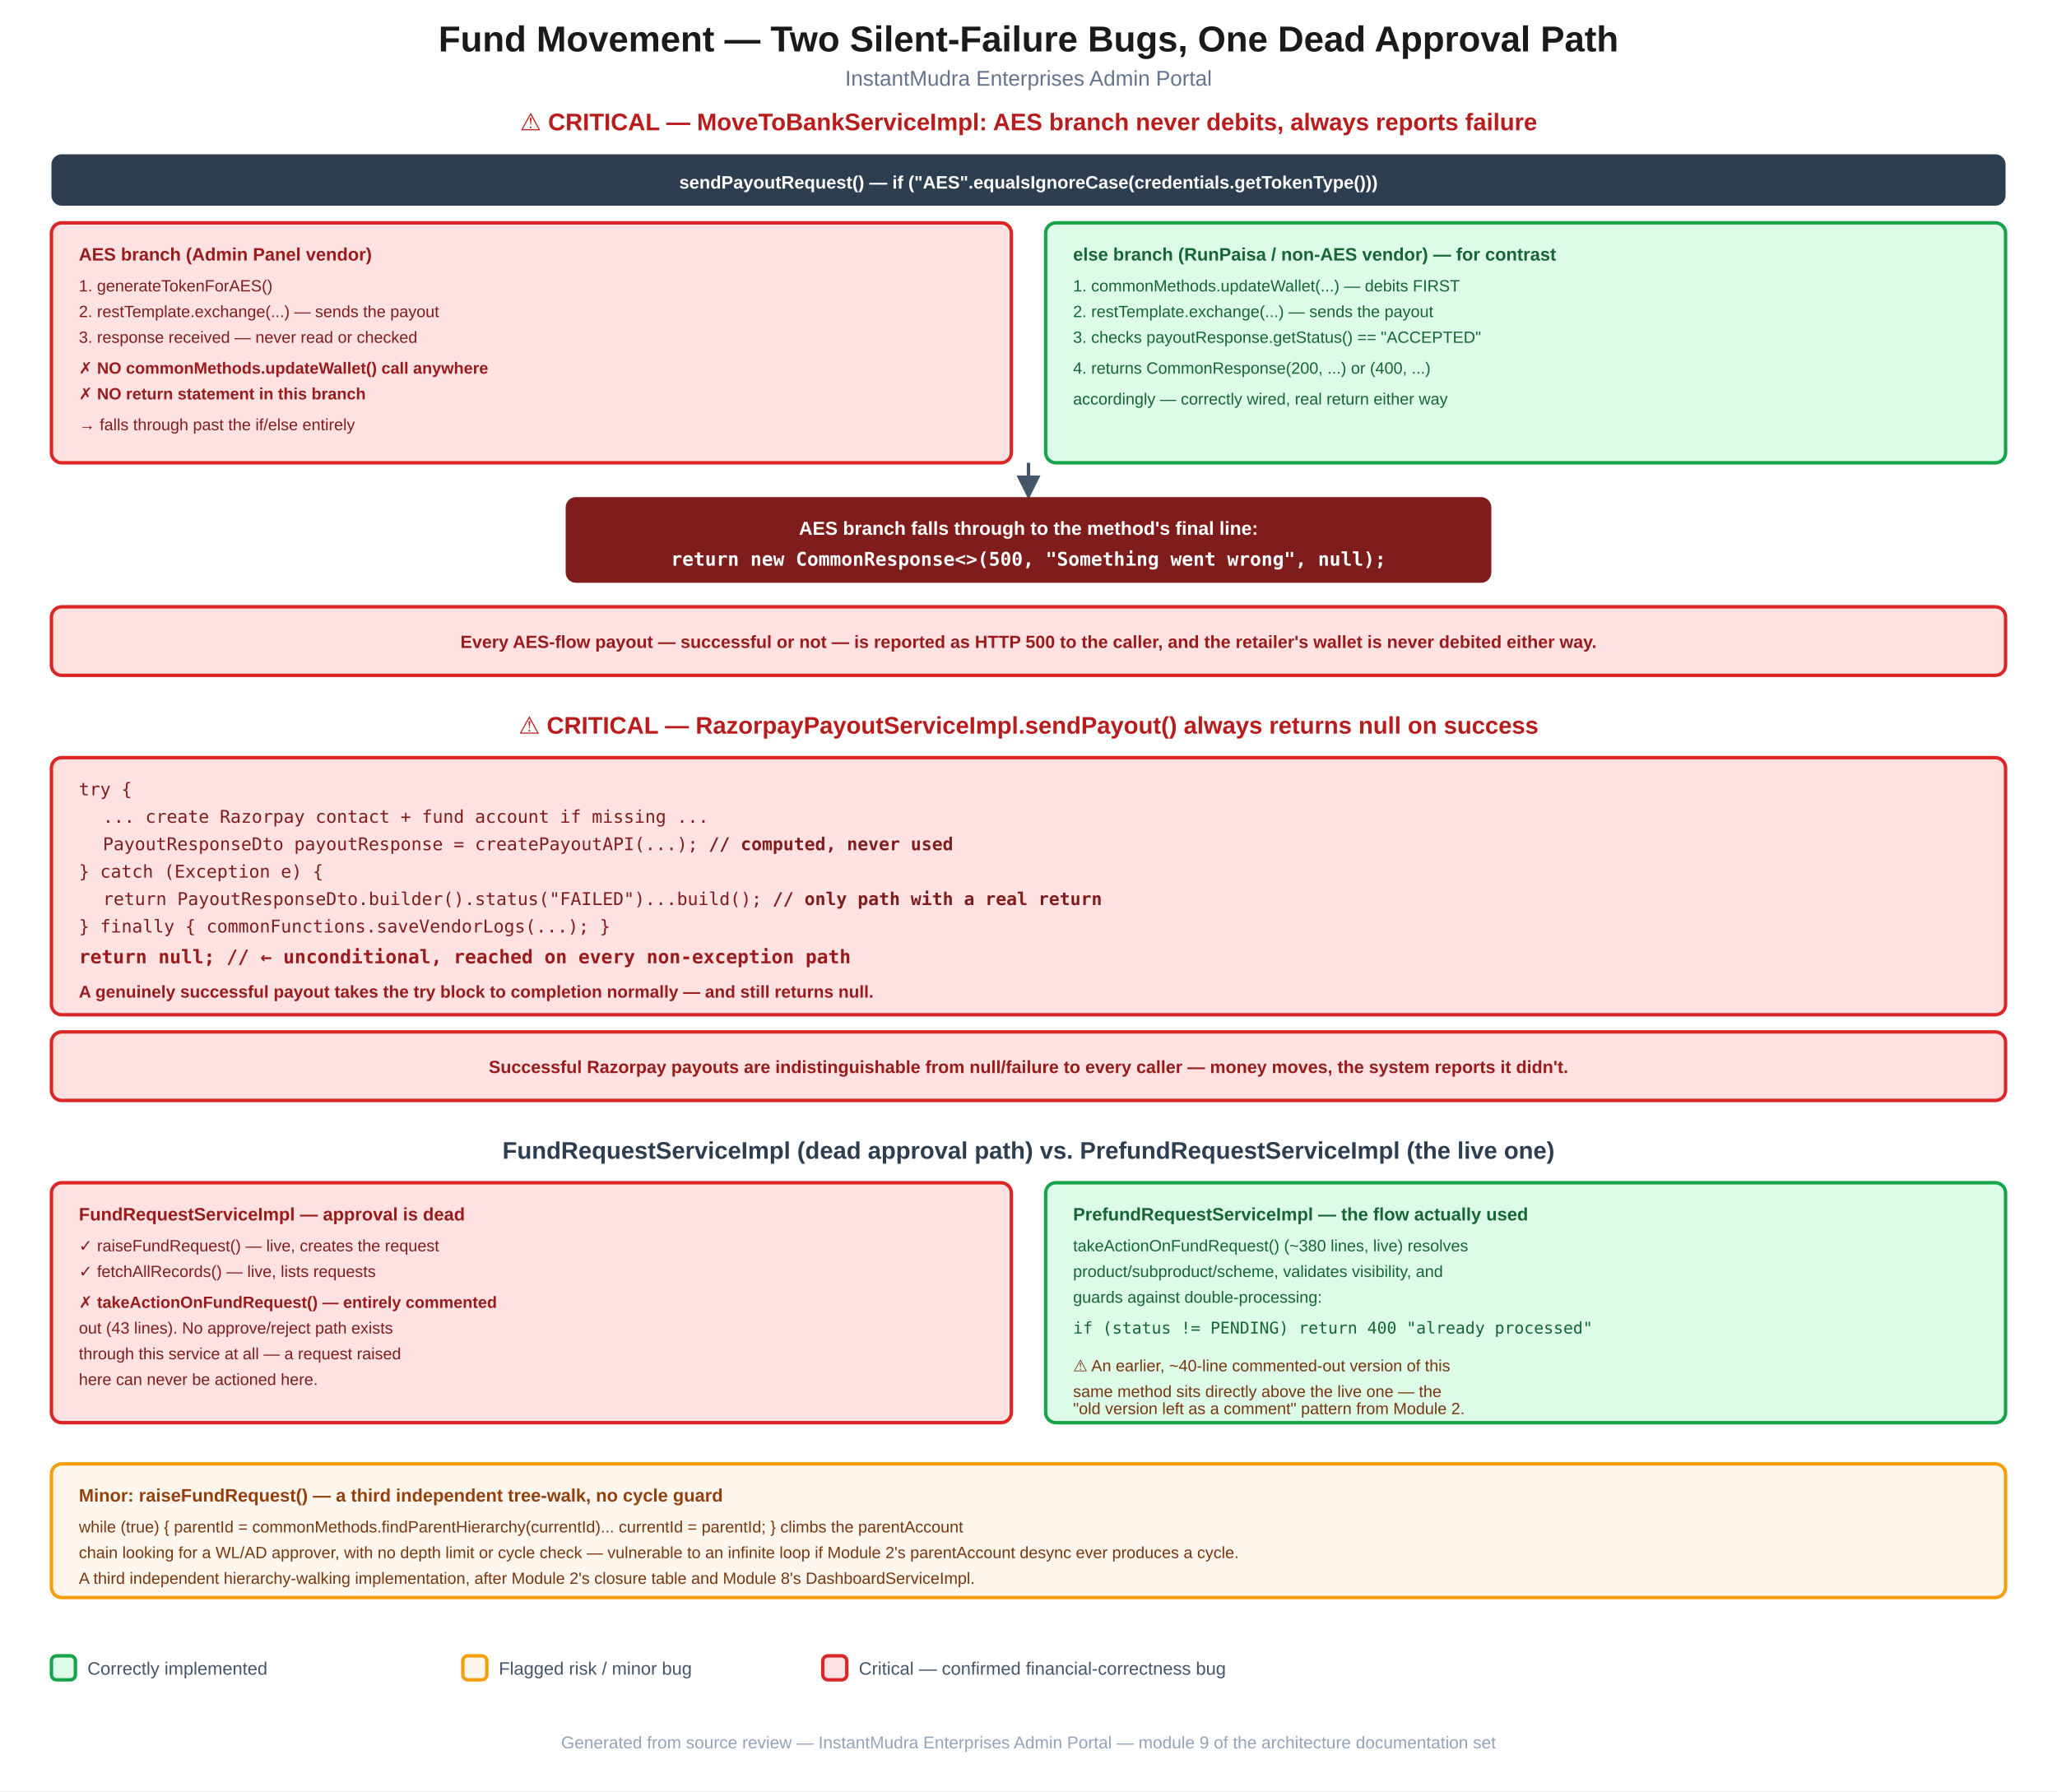
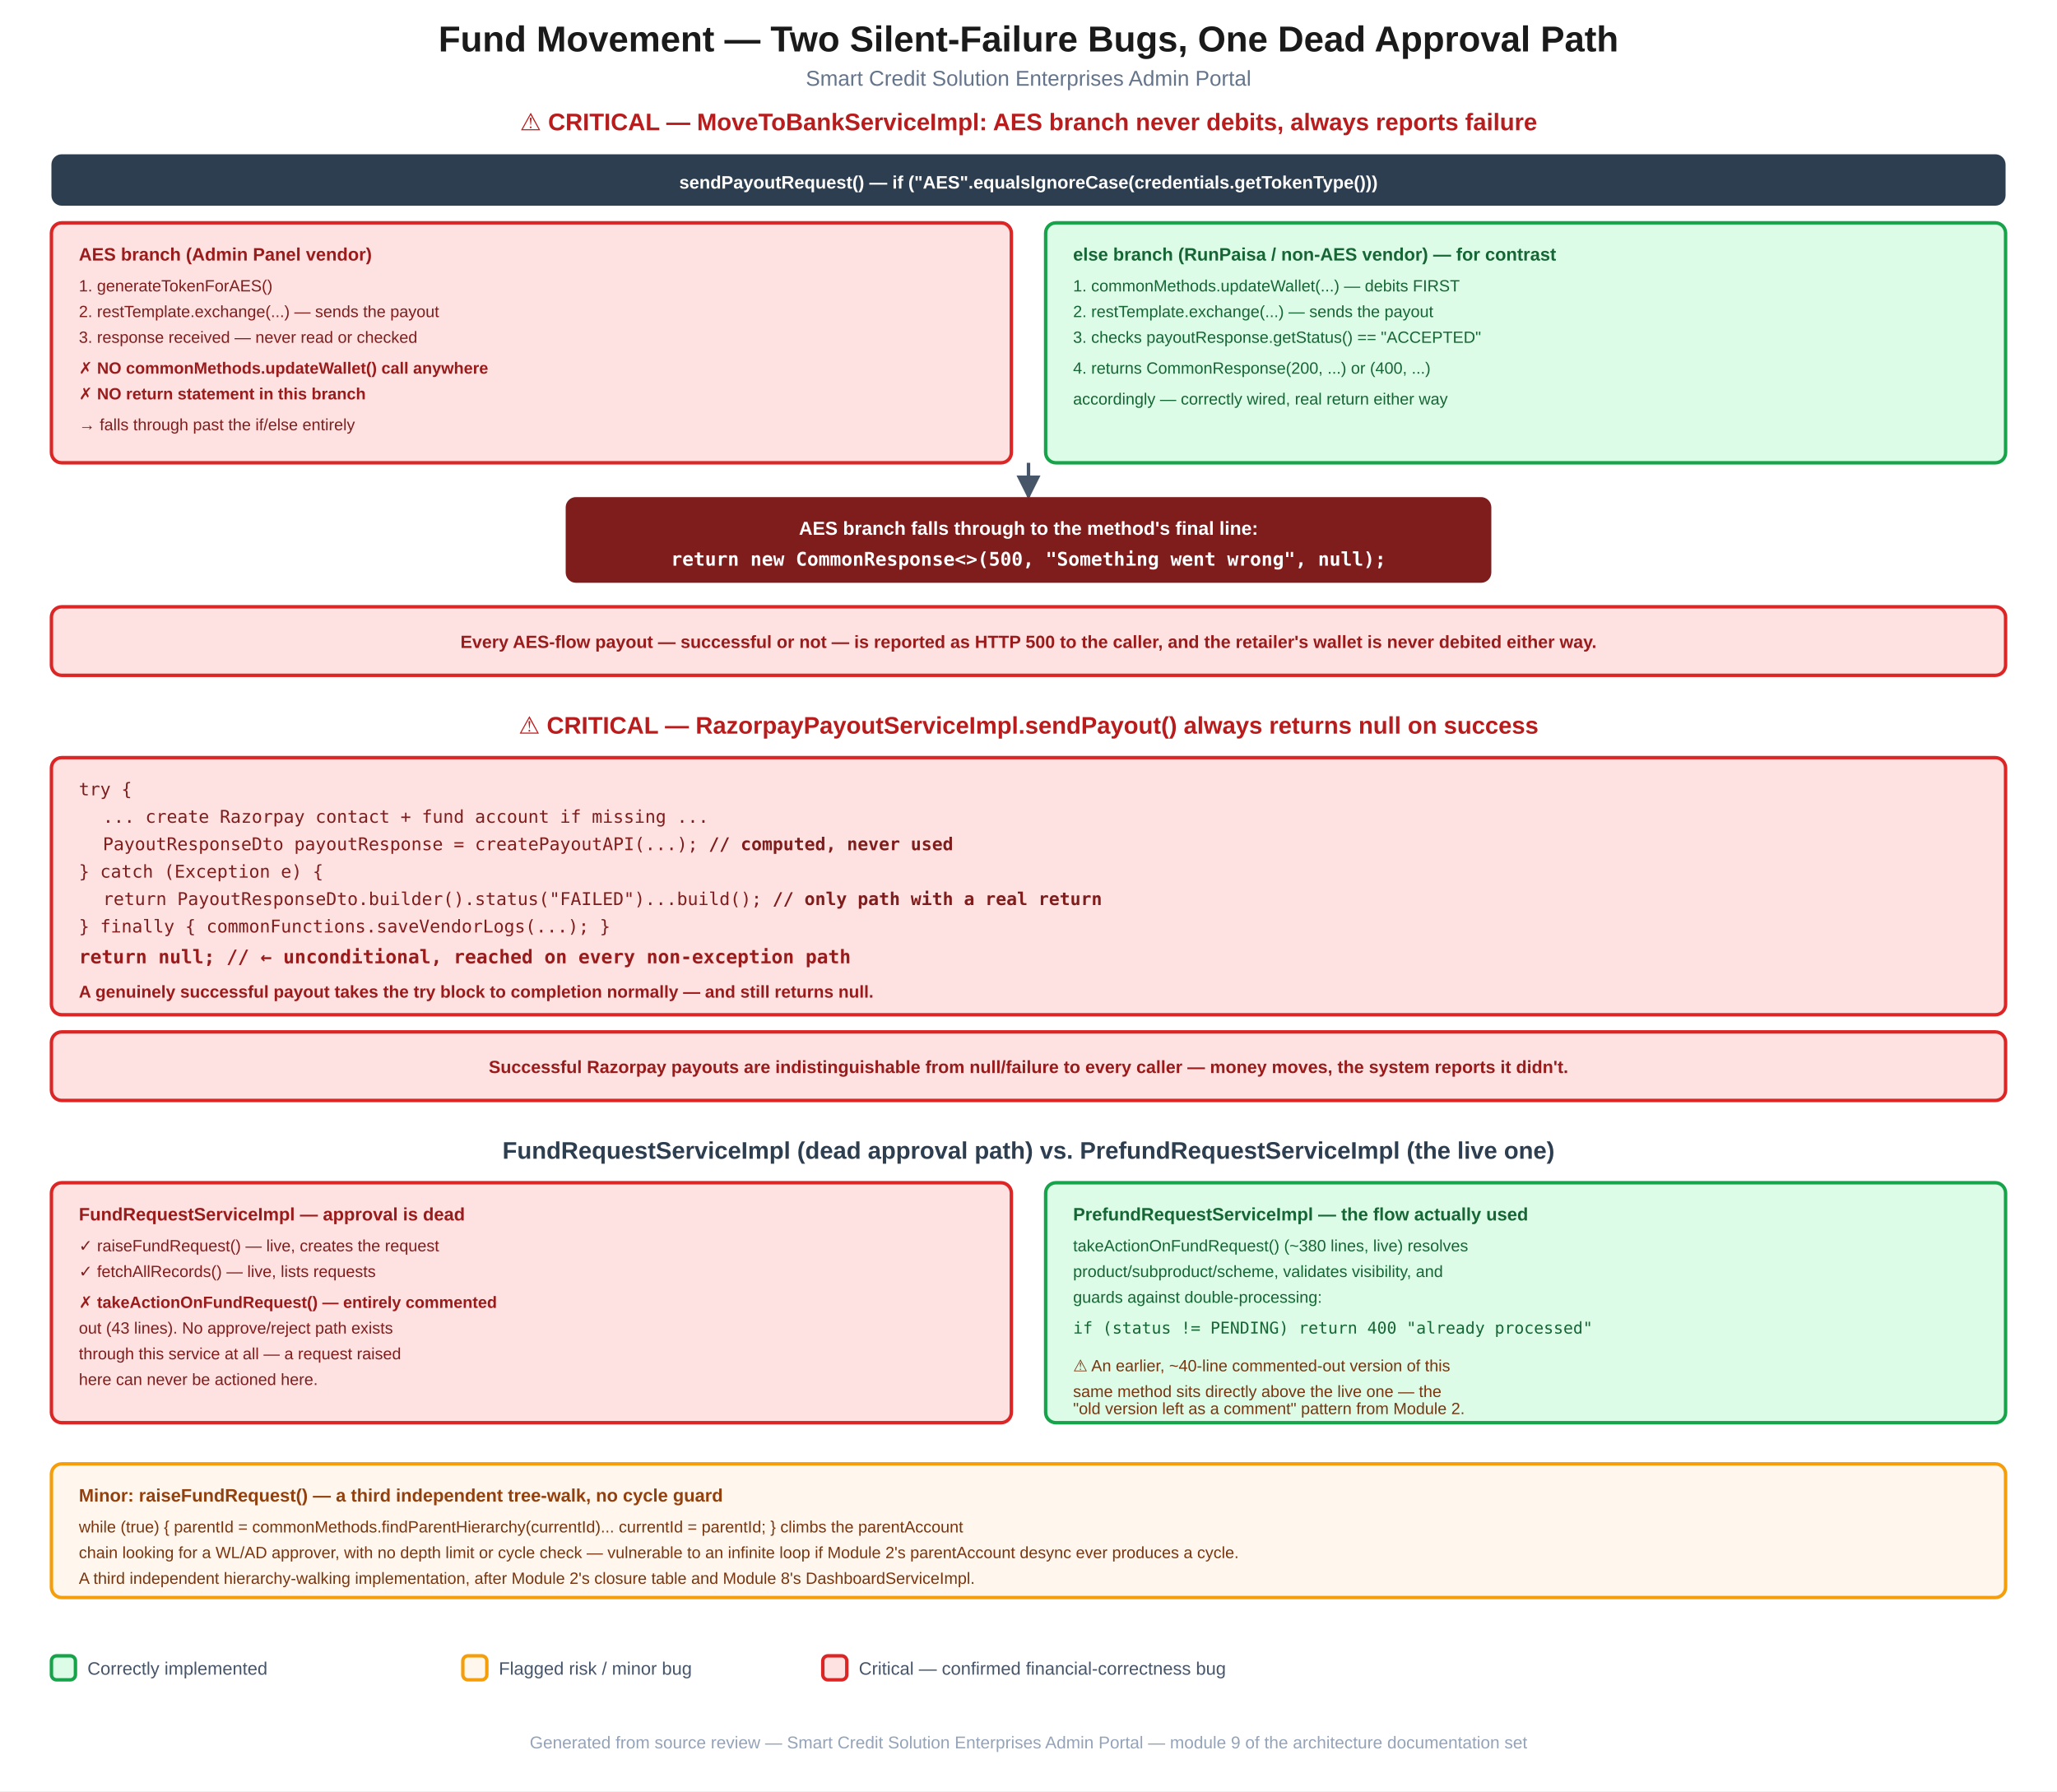
<svg xmlns="http://www.w3.org/2000/svg" viewBox="0 0 1200 1045" font-family="Segoe UI, Arial, sans-serif">
  <defs>
    <marker id="arrow9" viewBox="0 0 10 10" refX="9" refY="5" markerWidth="7" markerHeight="7" orient="auto-start-reverse">
      <path d="M0,0 L10,5 L0,10 z" fill="#475569" />
    </marker>
  </defs>
  <rect x="0" y="0" width="1200" height="1045" fill="#ffffff" />
  <text x="600" y="30" text-anchor="middle" font-size="21" font-weight="700" fill="#1a1a1a">Fund Movement — Two Silent-Failure Bugs, One Dead Approval Path</text>
-   <text x="600" y="50" text-anchor="middle" font-size="12.5" fill="#64748b">InstantMudra Enterprises Admin Portal</text>
+   <text x="600" y="50" text-anchor="middle" font-size="12.5" fill="#64748b">Smart Credit Solution Enterprises Admin Portal</text>
  <text x="600" y="76" text-anchor="middle" font-size="14" font-weight="700" fill="#b91c1c">⚠ CRITICAL — MoveToBankServiceImpl: AES branch never debits, always reports failure</text>
  <rect x="30" y="90" width="1140" height="30" rx="6" fill="#2c3e50" />
  <text x="600" y="110" text-anchor="middle" font-size="10.5" font-weight="600" fill="#fff">sendPayoutRequest() — if ("AES".equalsIgnoreCase(credentials.getTokenType()))</text>
  <rect x="30" y="130" width="560" height="140" rx="6" fill="#fee2e2" stroke="#dc2626" stroke-width="2" />
  <text x="46" y="152" font-size="10.5" font-weight="700" fill="#991b1b">AES branch (Admin Panel vendor)</text>
  <text x="46" y="170" font-size="9.5" fill="#7f1d1d">1. generateTokenForAES()</text>
  <text x="46" y="185" font-size="9.5" fill="#7f1d1d">2. restTemplate.exchange(...) — sends the payout</text>
  <text x="46" y="200" font-size="9.5" fill="#7f1d1d">3. response received — never read or checked</text>
  <text x="46" y="218" font-size="9.5" font-weight="700" fill="#991b1b">✗ NO commonMethods.updateWallet() call anywhere</text>
  <text x="46" y="233" font-size="9.5" font-weight="700" fill="#991b1b">✗ NO return statement in this branch</text>
  <text x="46" y="251" font-size="9.5" fill="#7f1d1d">→ falls through past the if/else entirely</text>
  <rect x="610" y="130" width="560" height="140" rx="6" fill="#dcfce7" stroke="#16a34a" stroke-width="2" />
  <text x="626" y="152" font-size="10.5" font-weight="700" fill="#166534">else branch (RunPaisa / non-AES vendor) — for contrast</text>
  <text x="626" y="170" font-size="9.5" fill="#166534">1. commonMethods.updateWallet(...) — debits FIRST</text>
  <text x="626" y="185" font-size="9.5" fill="#166534">2. restTemplate.exchange(...) — sends the payout</text>
  <text x="626" y="200" font-size="9.5" fill="#166534">3. checks payoutResponse.getStatus() == "ACCEPTED"</text>
  <text x="626" y="218" font-size="9.5" fill="#166534">4. returns CommonResponse(200, ...) or (400, ...)</text>
  <text x="626" y="236" font-size="9.5" fill="#166534">accordingly — correctly wired, real return either way</text>
  <line x1="600" y1="270" x2="600" y2="290" stroke="#475569" stroke-width="2" marker-end="url(#arrow9)" />
  <rect x="330" y="290" width="540" height="50" rx="6" fill="#7f1d1d" />
  <text x="600" y="312" text-anchor="middle" font-size="11" font-weight="700" fill="#fff">AES branch falls through to the method's final line:</text>
  <text x="600" y="330" text-anchor="middle" font-size="11" font-family="Consolas, monospace" font-weight="700" fill="#fff">return new CommonResponse&lt;&gt;(500, "Something went wrong", null);</text>
  <rect x="30" y="354" width="1140" height="40" rx="6" fill="#fee2e2" stroke="#dc2626" stroke-width="2" />
  <text x="600" y="378" text-anchor="middle" font-size="10.3" font-weight="700" fill="#991b1b">Every AES-flow payout — successful or not — is reported as HTTP 500 to the caller, and the retailer's wallet is never debited either way.</text>
  <text x="600" y="428" text-anchor="middle" font-size="14" font-weight="700" fill="#b91c1c">⚠ CRITICAL — RazorpayPayoutServiceImpl.sendPayout() always returns null on success</text>
  <rect x="30" y="442" width="1140" height="150" rx="6" fill="#fee2e2" stroke="#dc2626" stroke-width="2" />
  <text x="46" y="464" font-size="10.3" font-family="Consolas, monospace" fill="#7f1d1d">try {</text>
  <text x="60" y="480" font-size="10.3" font-family="Consolas, monospace" fill="#7f1d1d">... create Razorpay contact + fund account if missing ...</text>
  <text x="60" y="496" font-size="10.3" font-family="Consolas, monospace" fill="#7f1d1d">PayoutResponseDto payoutResponse = createPayoutAPI(...);   <tspan font-weight="700">// computed, never used</tspan>
  </text>
  <text x="46" y="512" font-size="10.3" font-family="Consolas, monospace" fill="#7f1d1d">} catch (Exception e) {</text>
  <text x="60" y="528" font-size="10.3" font-family="Consolas, monospace" fill="#7f1d1d">return PayoutResponseDto.builder().status("FAILED")...build();   <tspan font-weight="700">// only path with a real return</tspan>
  </text>
  <text x="46" y="544" font-size="10.3" font-family="Consolas, monospace" fill="#7f1d1d">} finally { commonFunctions.saveVendorLogs(...); }</text>
  <text x="46" y="562" font-size="11" font-family="Consolas, monospace" font-weight="700" fill="#991b1b">return null;   // ← unconditional, reached on every non-exception path</text>
  <text x="46" y="582" font-size="10" font-weight="700" fill="#991b1b">A genuinely successful payout takes the try block to completion normally — and still returns null.</text>
  <rect x="30" y="602" width="1140" height="40" rx="6" fill="#fee2e2" stroke="#dc2626" stroke-width="2" />
  <text x="600" y="626" text-anchor="middle" font-size="10.3" font-weight="700" fill="#991b1b">Successful Razorpay payouts are indistinguishable from null/failure to every caller — money moves, the system reports it didn't.</text>
  <text x="600" y="676" text-anchor="middle" font-size="14" font-weight="700" fill="#2c3e50">FundRequestServiceImpl (dead approval path) vs. PrefundRequestServiceImpl (the live one)</text>
  <rect x="30" y="690" width="560" height="140" rx="6" fill="#fee2e2" stroke="#dc2626" stroke-width="2" />
  <text x="46" y="712" font-size="10.5" font-weight="700" fill="#991b1b">FundRequestServiceImpl — approval is dead</text>
  <text x="46" y="730" font-size="9.5" fill="#7f1d1d">✓ raiseFundRequest() — live, creates the request</text>
  <text x="46" y="745" font-size="9.5" fill="#7f1d1d">✓ fetchAllRecords() — live, lists requests</text>
  <text x="46" y="763" font-size="9.5" font-weight="700" fill="#991b1b">✗ takeActionOnFundRequest() — entirely commented</text>
  <text x="46" y="778" font-size="9.5" fill="#7f1d1d">out (43 lines). No approve/reject path exists</text>
  <text x="46" y="793" font-size="9.5" fill="#7f1d1d">through this service at all — a request raised</text>
  <text x="46" y="808" font-size="9.5" fill="#7f1d1d">here can never be actioned here.</text>
  <rect x="610" y="690" width="560" height="140" rx="6" fill="#dcfce7" stroke="#16a34a" stroke-width="2" />
  <text x="626" y="712" font-size="10.5" font-weight="700" fill="#166534">PrefundRequestServiceImpl — the flow actually used</text>
  <text x="626" y="730" font-size="9.5" fill="#166534">takeActionOnFundRequest() (~380 lines, live) resolves</text>
  <text x="626" y="745" font-size="9.5" fill="#166534">product/subproduct/scheme, validates visibility, and</text>
  <text x="626" y="760" font-size="9.5" fill="#166534">guards against double-processing:</text>
  <text x="626" y="778" font-size="9.5" font-family="Consolas, monospace" fill="#166534">if (status != PENDING) return 400 "already processed"</text>
  <text x="626" y="800" font-size="9.5" fill="#78350f">⚠ An earlier, ~40-line commented-out version of this</text>
  <text x="626" y="815" font-size="9.5" fill="#78350f">same method sits directly above the live one — the</text>
  <text x="626" y="825" font-size="9.5" fill="#78350f">"old version left as a comment" pattern from Module 2.</text>
  <rect x="30" y="854" width="1140" height="78" rx="6" fill="#fff7ed" stroke="#f59e0b" stroke-width="2" />
  <text x="46" y="876" font-size="10.5" font-weight="700" fill="#92400e">Minor: raiseFundRequest() — a third independent tree-walk, no cycle guard</text>
  <text x="46" y="894" font-size="9.5" fill="#78350f">while (true) { parentId = commonMethods.findParentHierarchy(currentId)... currentId = parentId; } climbs the parentAccount</text>
  <text x="46" y="909" font-size="9.5" fill="#78350f">chain looking for a WL/AD approver, with no depth limit or cycle check — vulnerable to an infinite loop if Module 2's parentAccount desync ever produces a cycle.</text>
  <text x="46" y="924" font-size="9.5" fill="#78350f">A third independent hierarchy-walking implementation, after Module 2's closure table and Module 8's DashboardServiceImpl.</text>
  <rect x="30" y="966" width="14" height="14" rx="3" fill="#dcfce7" stroke="#16a34a" stroke-width="2" />
  <text x="51" y="977" font-size="10.5" fill="#475569">Correctly implemented</text>
  <rect x="270" y="966" width="14" height="14" rx="3" fill="#fff7ed" stroke="#f59e0b" stroke-width="2" />
  <text x="291" y="977" font-size="10.5" fill="#475569">Flagged risk / minor bug</text>
  <rect x="480" y="966" width="14" height="14" rx="3" fill="#fee2e2" stroke="#dc2626" stroke-width="2" />
  <text x="501" y="977" font-size="10.5" fill="#475569">Critical — confirmed financial-correctness bug</text>
-   <text x="600" y="1020" text-anchor="middle" font-size="10" fill="#94a3b8">Generated from source review — InstantMudra Enterprises Admin Portal — module 9 of the architecture documentation set</text>
+   <text x="600" y="1020" text-anchor="middle" font-size="10" fill="#94a3b8">Generated from source review — Smart Credit Solution Enterprises Admin Portal — module 9 of the architecture documentation set</text>
</svg>
